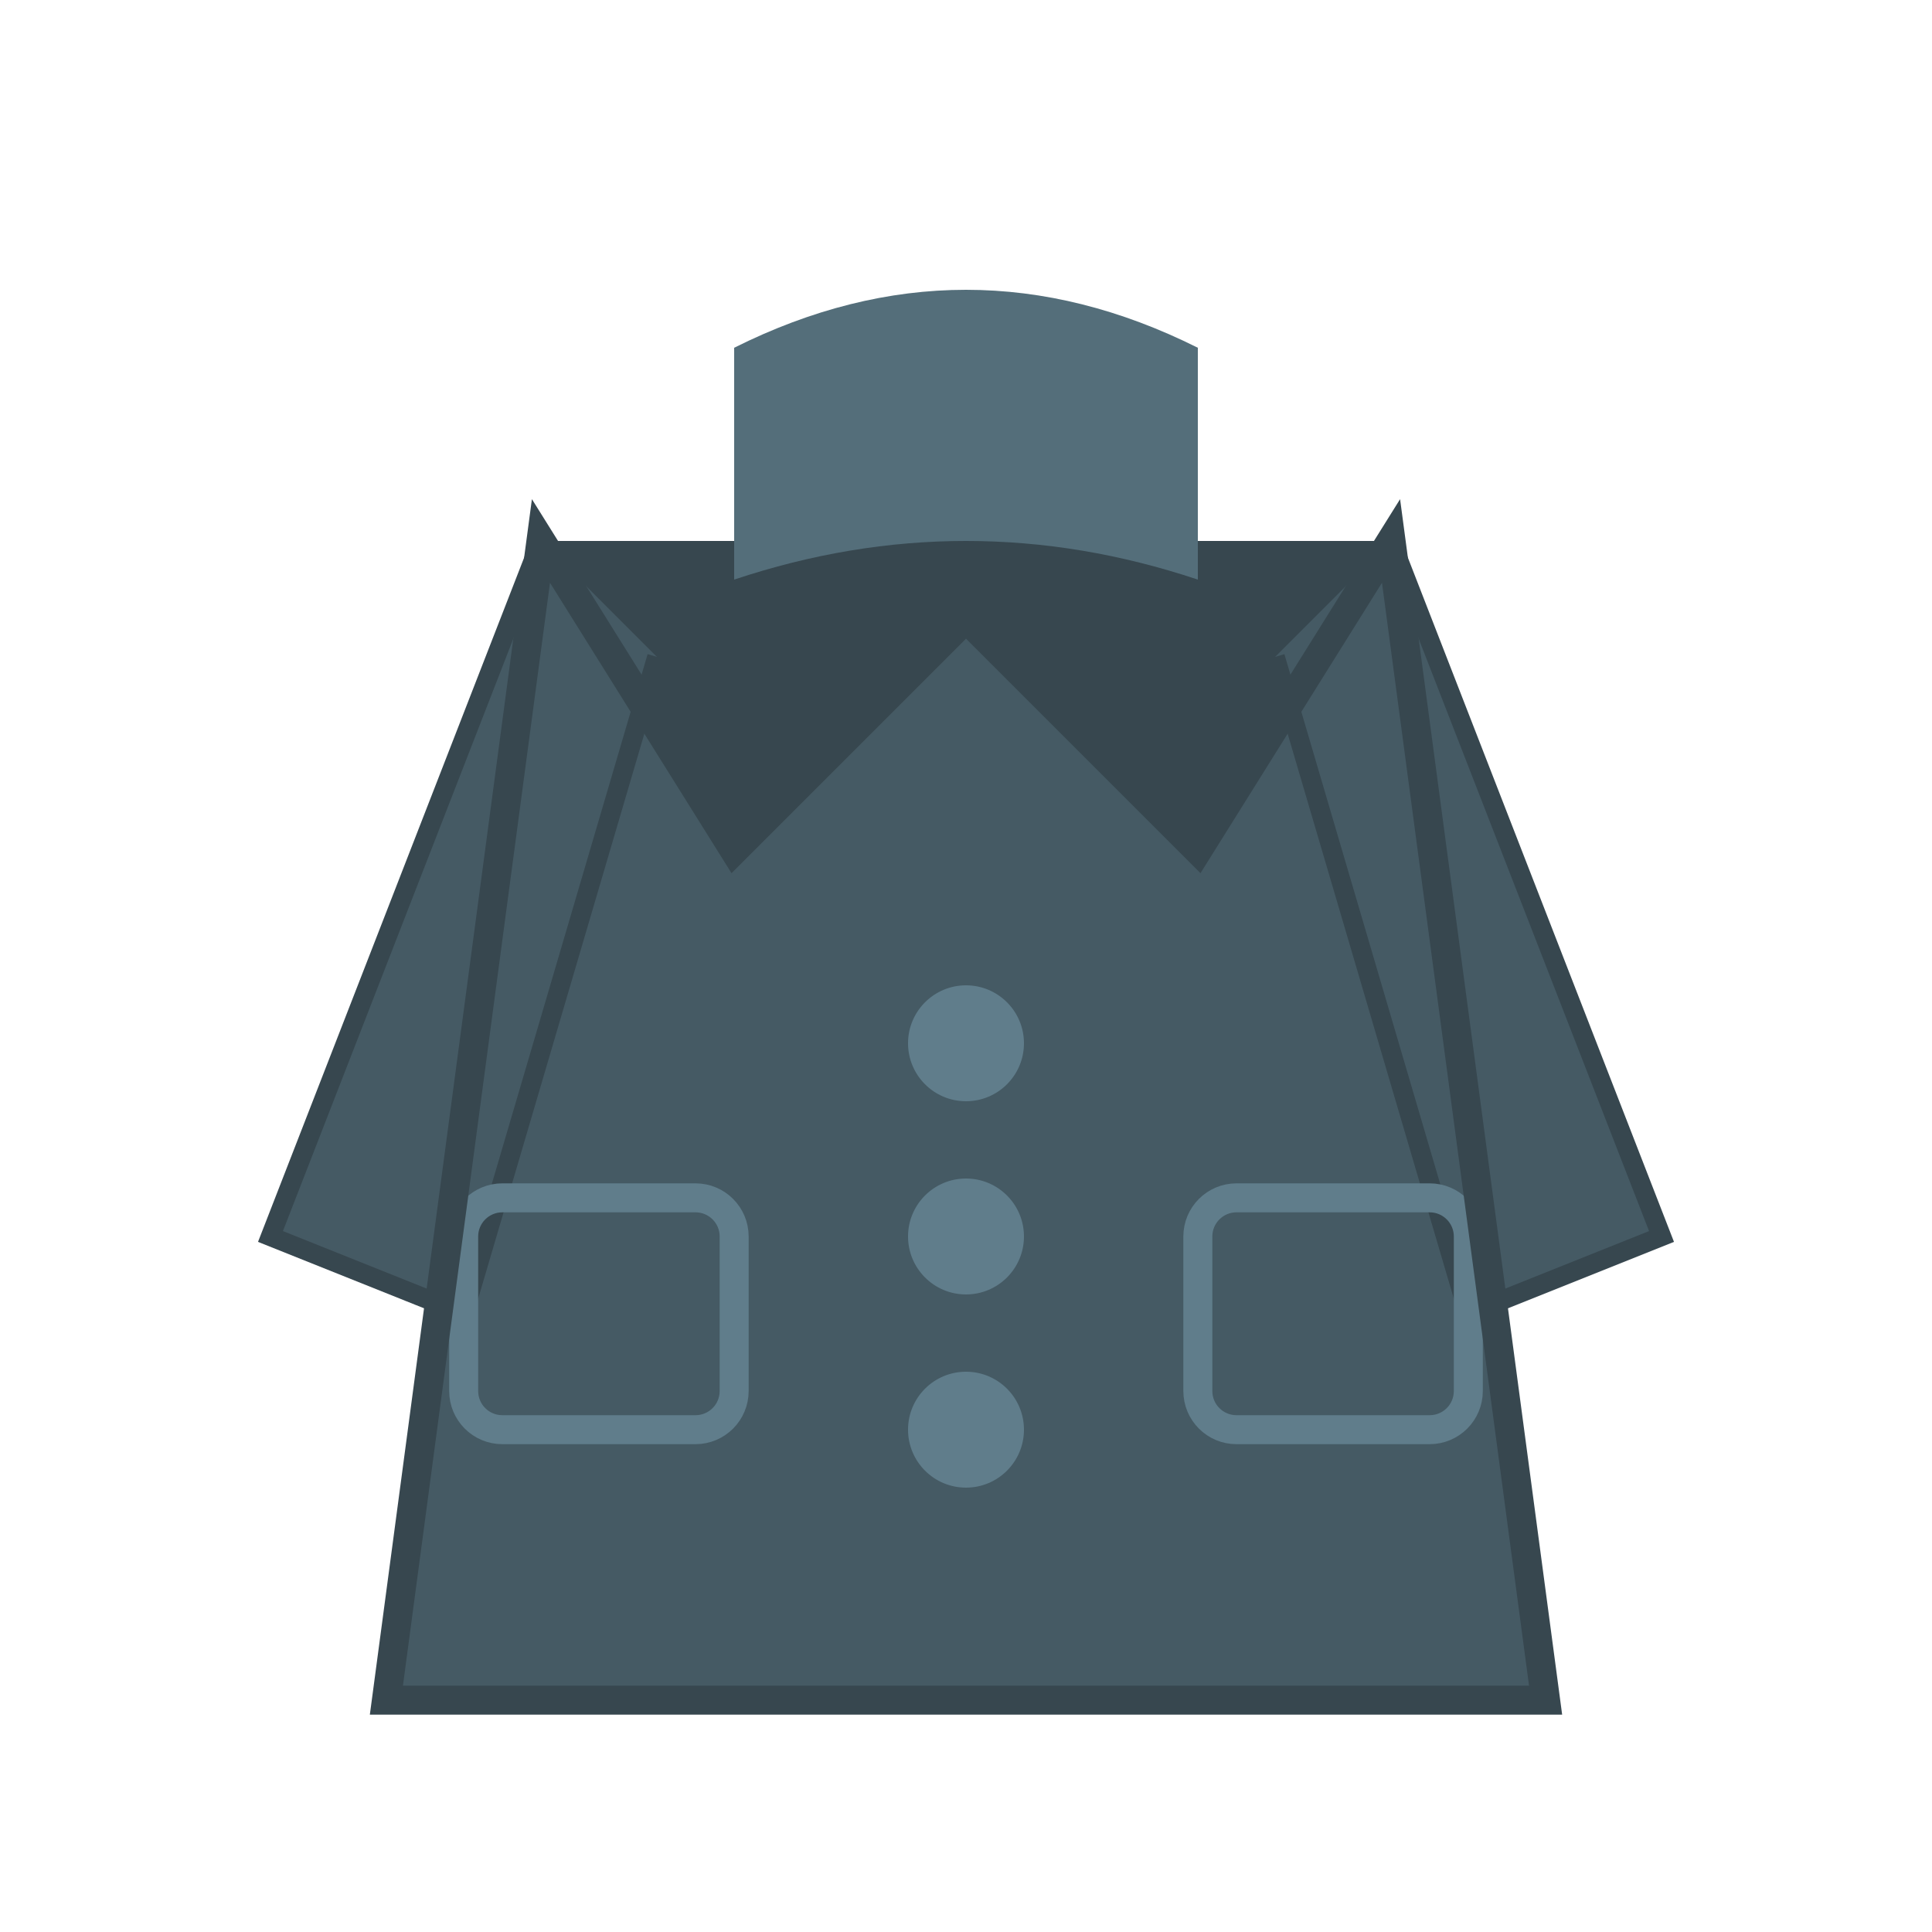
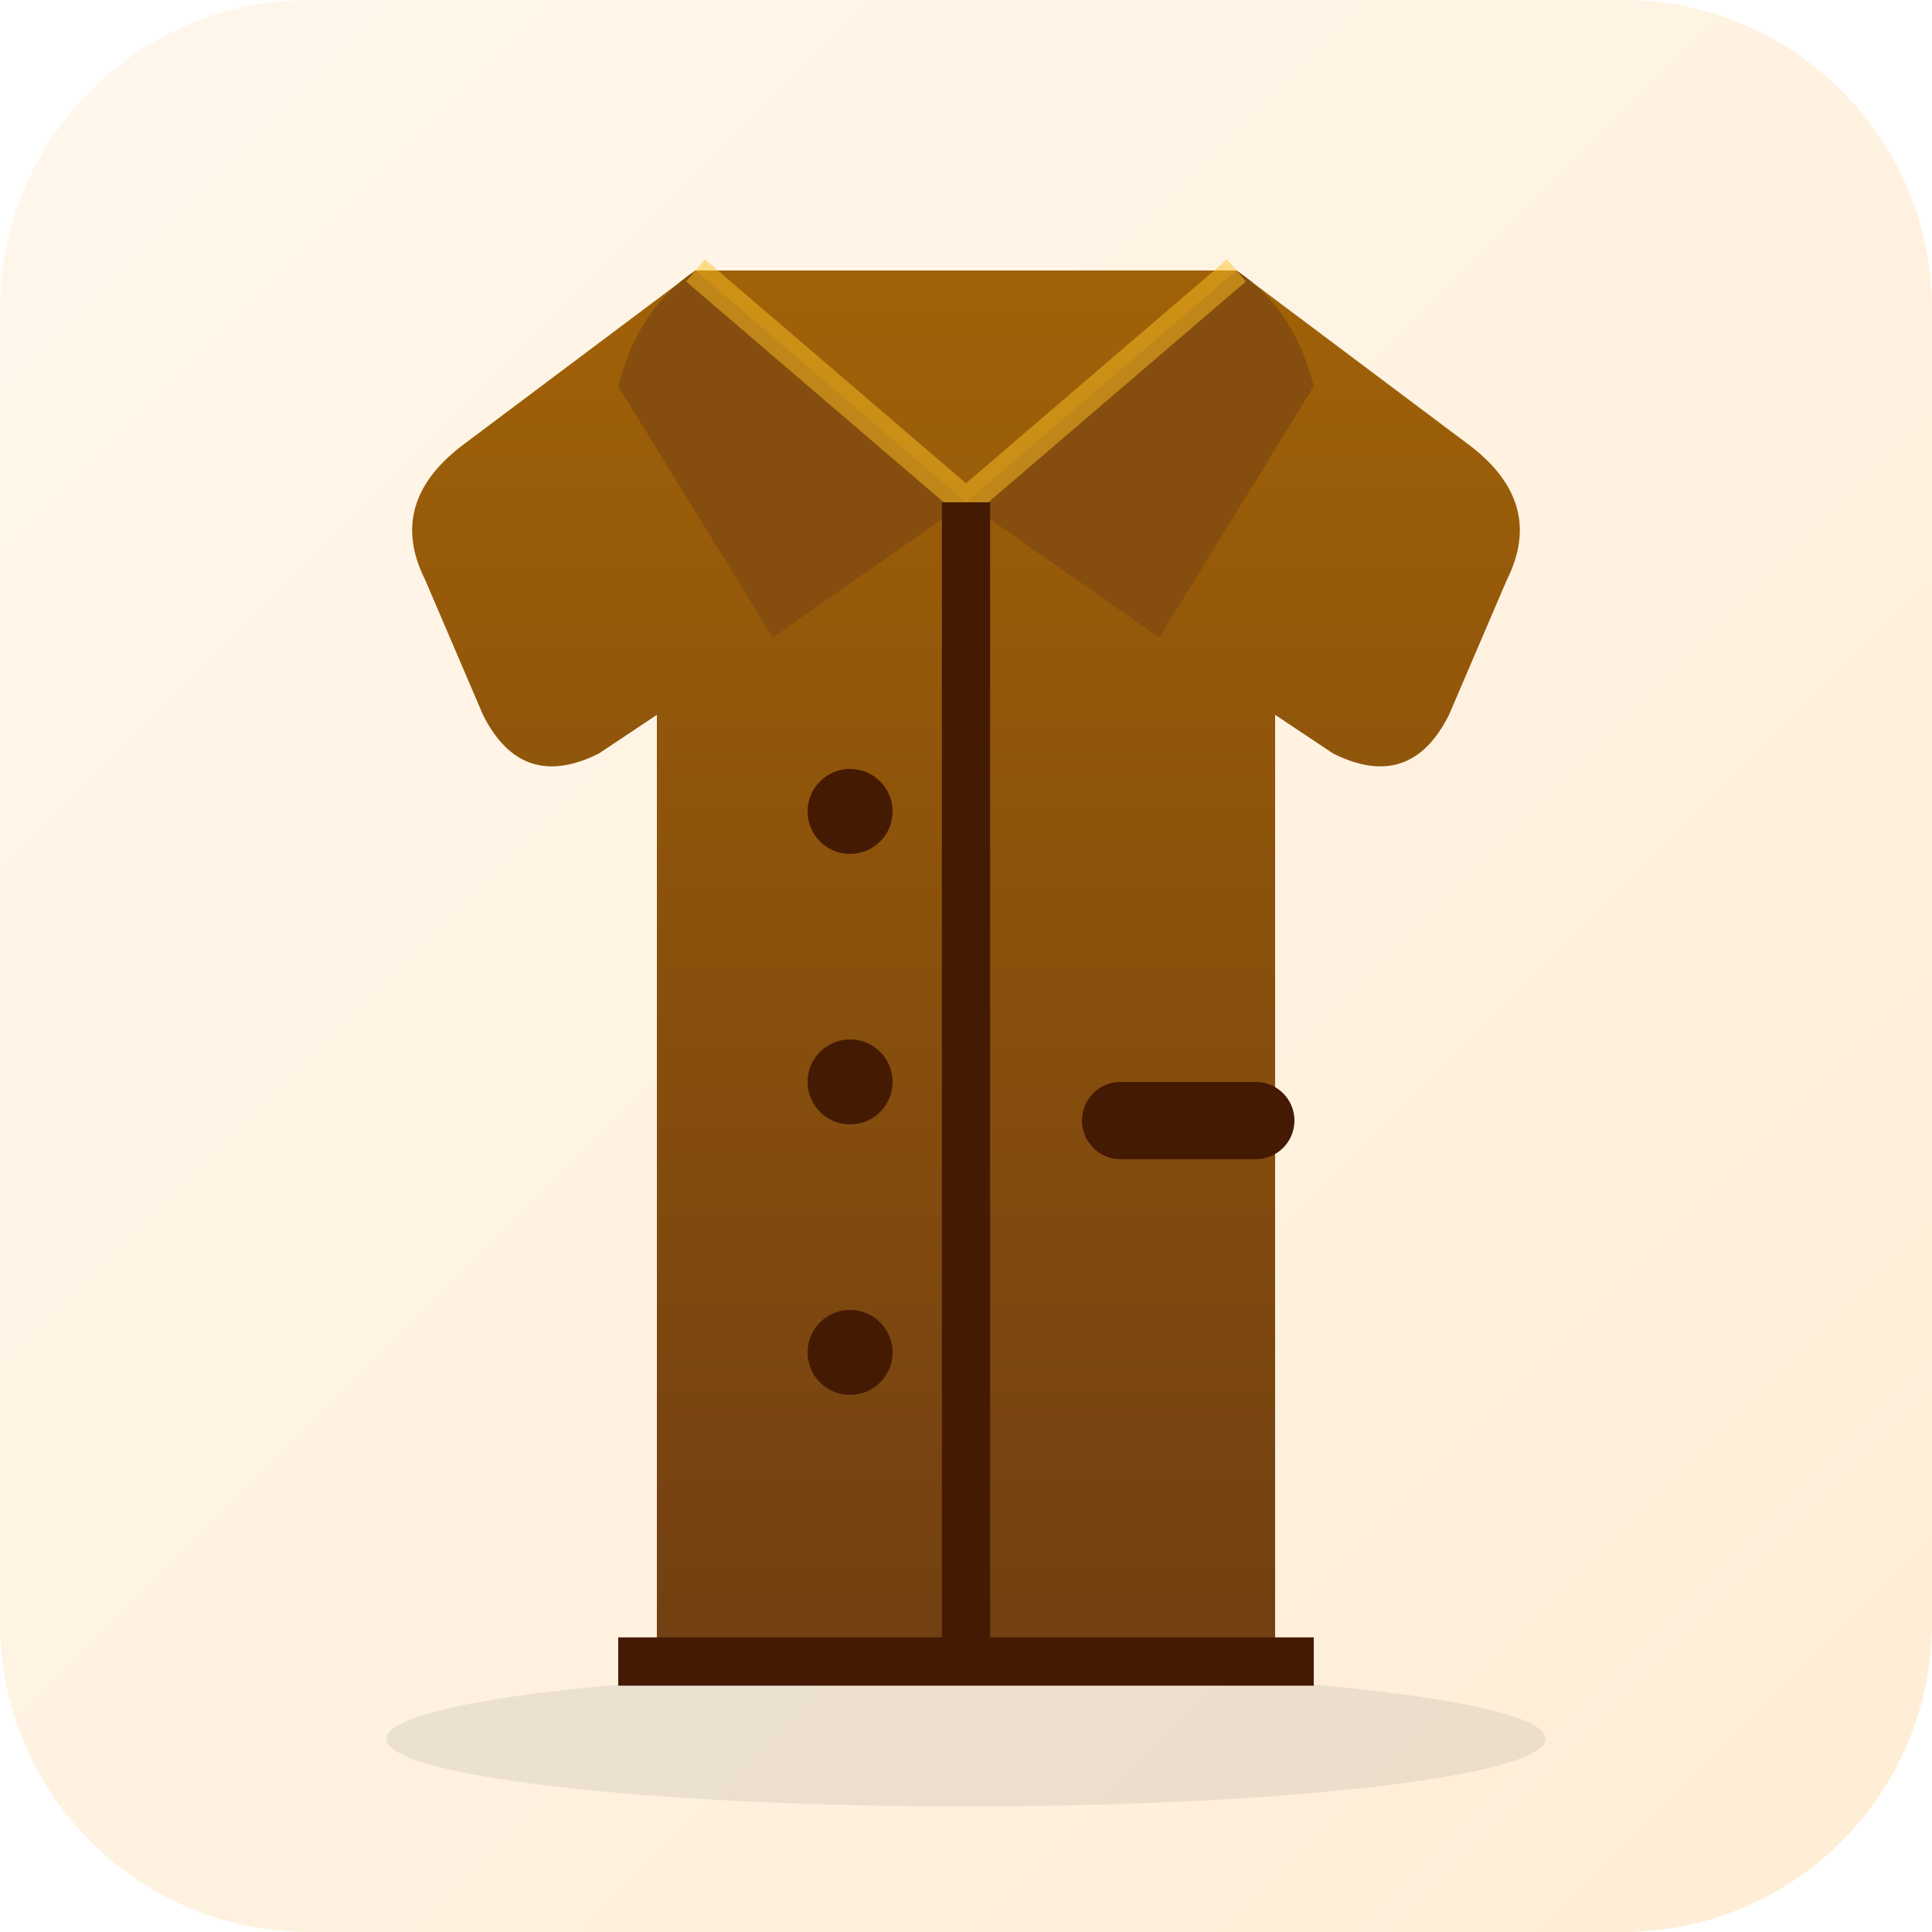
<svg xmlns="http://www.w3.org/2000/svg" viewBox="0 0 100 100">
-   <path d="M 28,28 L 20,88 L 80,88 L 72,28 Z" fill="#455a64" rx="3" />
-   <path d="M 28,28 L 38,44 L 50,32 L 62,44 L 72,28" fill="#37474f" stroke="none" />
-   <path d="M 28,28 L 14,64 L 24,68 L 34,34" fill="#455a64" stroke="#37474f" stroke-width="1" />
-   <path d="M 72,28 L 86,64 L 76,68 L 66,34" fill="#455a64" stroke="#37474f" stroke-width="1" />
-   <circle cx="50" cy="54" r="3" fill="#607d8b" />
-   <circle cx="50" cy="64" r="3" fill="#607d8b" />
-   <circle cx="50" cy="74" r="3" fill="#607d8b" />
-   <rect x="24" y="62" width="14" height="12" rx="2" fill="none" stroke="#607d8b" stroke-width="1.5" />
-   <rect x="62" y="62" width="14" height="12" rx="2" fill="none" stroke="#607d8b" stroke-width="1.5" />
-   <path d="M 38,18 Q 50,12 62,18 L 62,30 Q 50,26 38,30 Z" fill="#546e7a" />
-   <path d="M 28,28 L 20,88 L 80,88 L 72,28 L 62,44 L 50,32 L 38,44 Z" fill="none" stroke="#37474f" stroke-width="1.5" />
+   <defs>
+     <linearGradient id="abr_bg" x1="0" y1="0" x2="1" y2="1">
+       <stop offset="0" stop-color="#fff7ed" />
+       <stop offset="1" stop-color="#ffedd5" />
+     </linearGradient>
+     <linearGradient id="abr_cos" x1="0" y1="0" x2="0" y2="1">
+       <stop offset="0" stop-color="#a16207" />
+       <stop offset="1" stop-color="#713f12" />
+     </linearGradient>
+   </defs>
+   <rect width="100" height="100" rx="16" fill="url(#abr_bg)" />
+   <ellipse cx="50" cy="90" rx="30" ry="3.5" fill="#0f172a" opacity=".08" />
+   <path d="M36 14 h28 l12 9 q4 3 2 7 l-3 7 q-2 4 -6 2 l-3 -2 v49 h-32 V37 l-3 2 q-4 2 -6 -2 l-3 -7 q-2 -4 2 -7 z" fill="url(#abr_cos)" />
+   <path d="M36 14 l14 12 l-10 7 l-8 -13 q1 -4 4 -6" fill="#854d0e" />
+   <path d="M64 14 l-14 12 l10 7 l8 -13 q-1 -4 -4 -6" fill="#854d0e" />
+   <path d="M36 14 l14 12 l14 -12" fill="none" stroke="#fbbf24" stroke-width="1.5" opacity=".5" />
+   <path d="M50 26 v60" stroke="#451a03" stroke-width="2.5" />
+   <circle cx="44" cy="42" r="2.2" fill="#451a03" />
+   <circle cx="44" cy="56" r="2.2" fill="#451a03" />
+   <circle cx="44" cy="70" r="2.2" fill="#451a03" />
+   <rect x="56" y="56" width="11" height="4" rx="2" fill="#451a03" />
+   <rect x="33" y="56" width="0" height="4" rx="2" fill="#451a03" />
+   <path d="M32 86 h36" stroke="#451a03" stroke-width="2.5" />
</svg>
